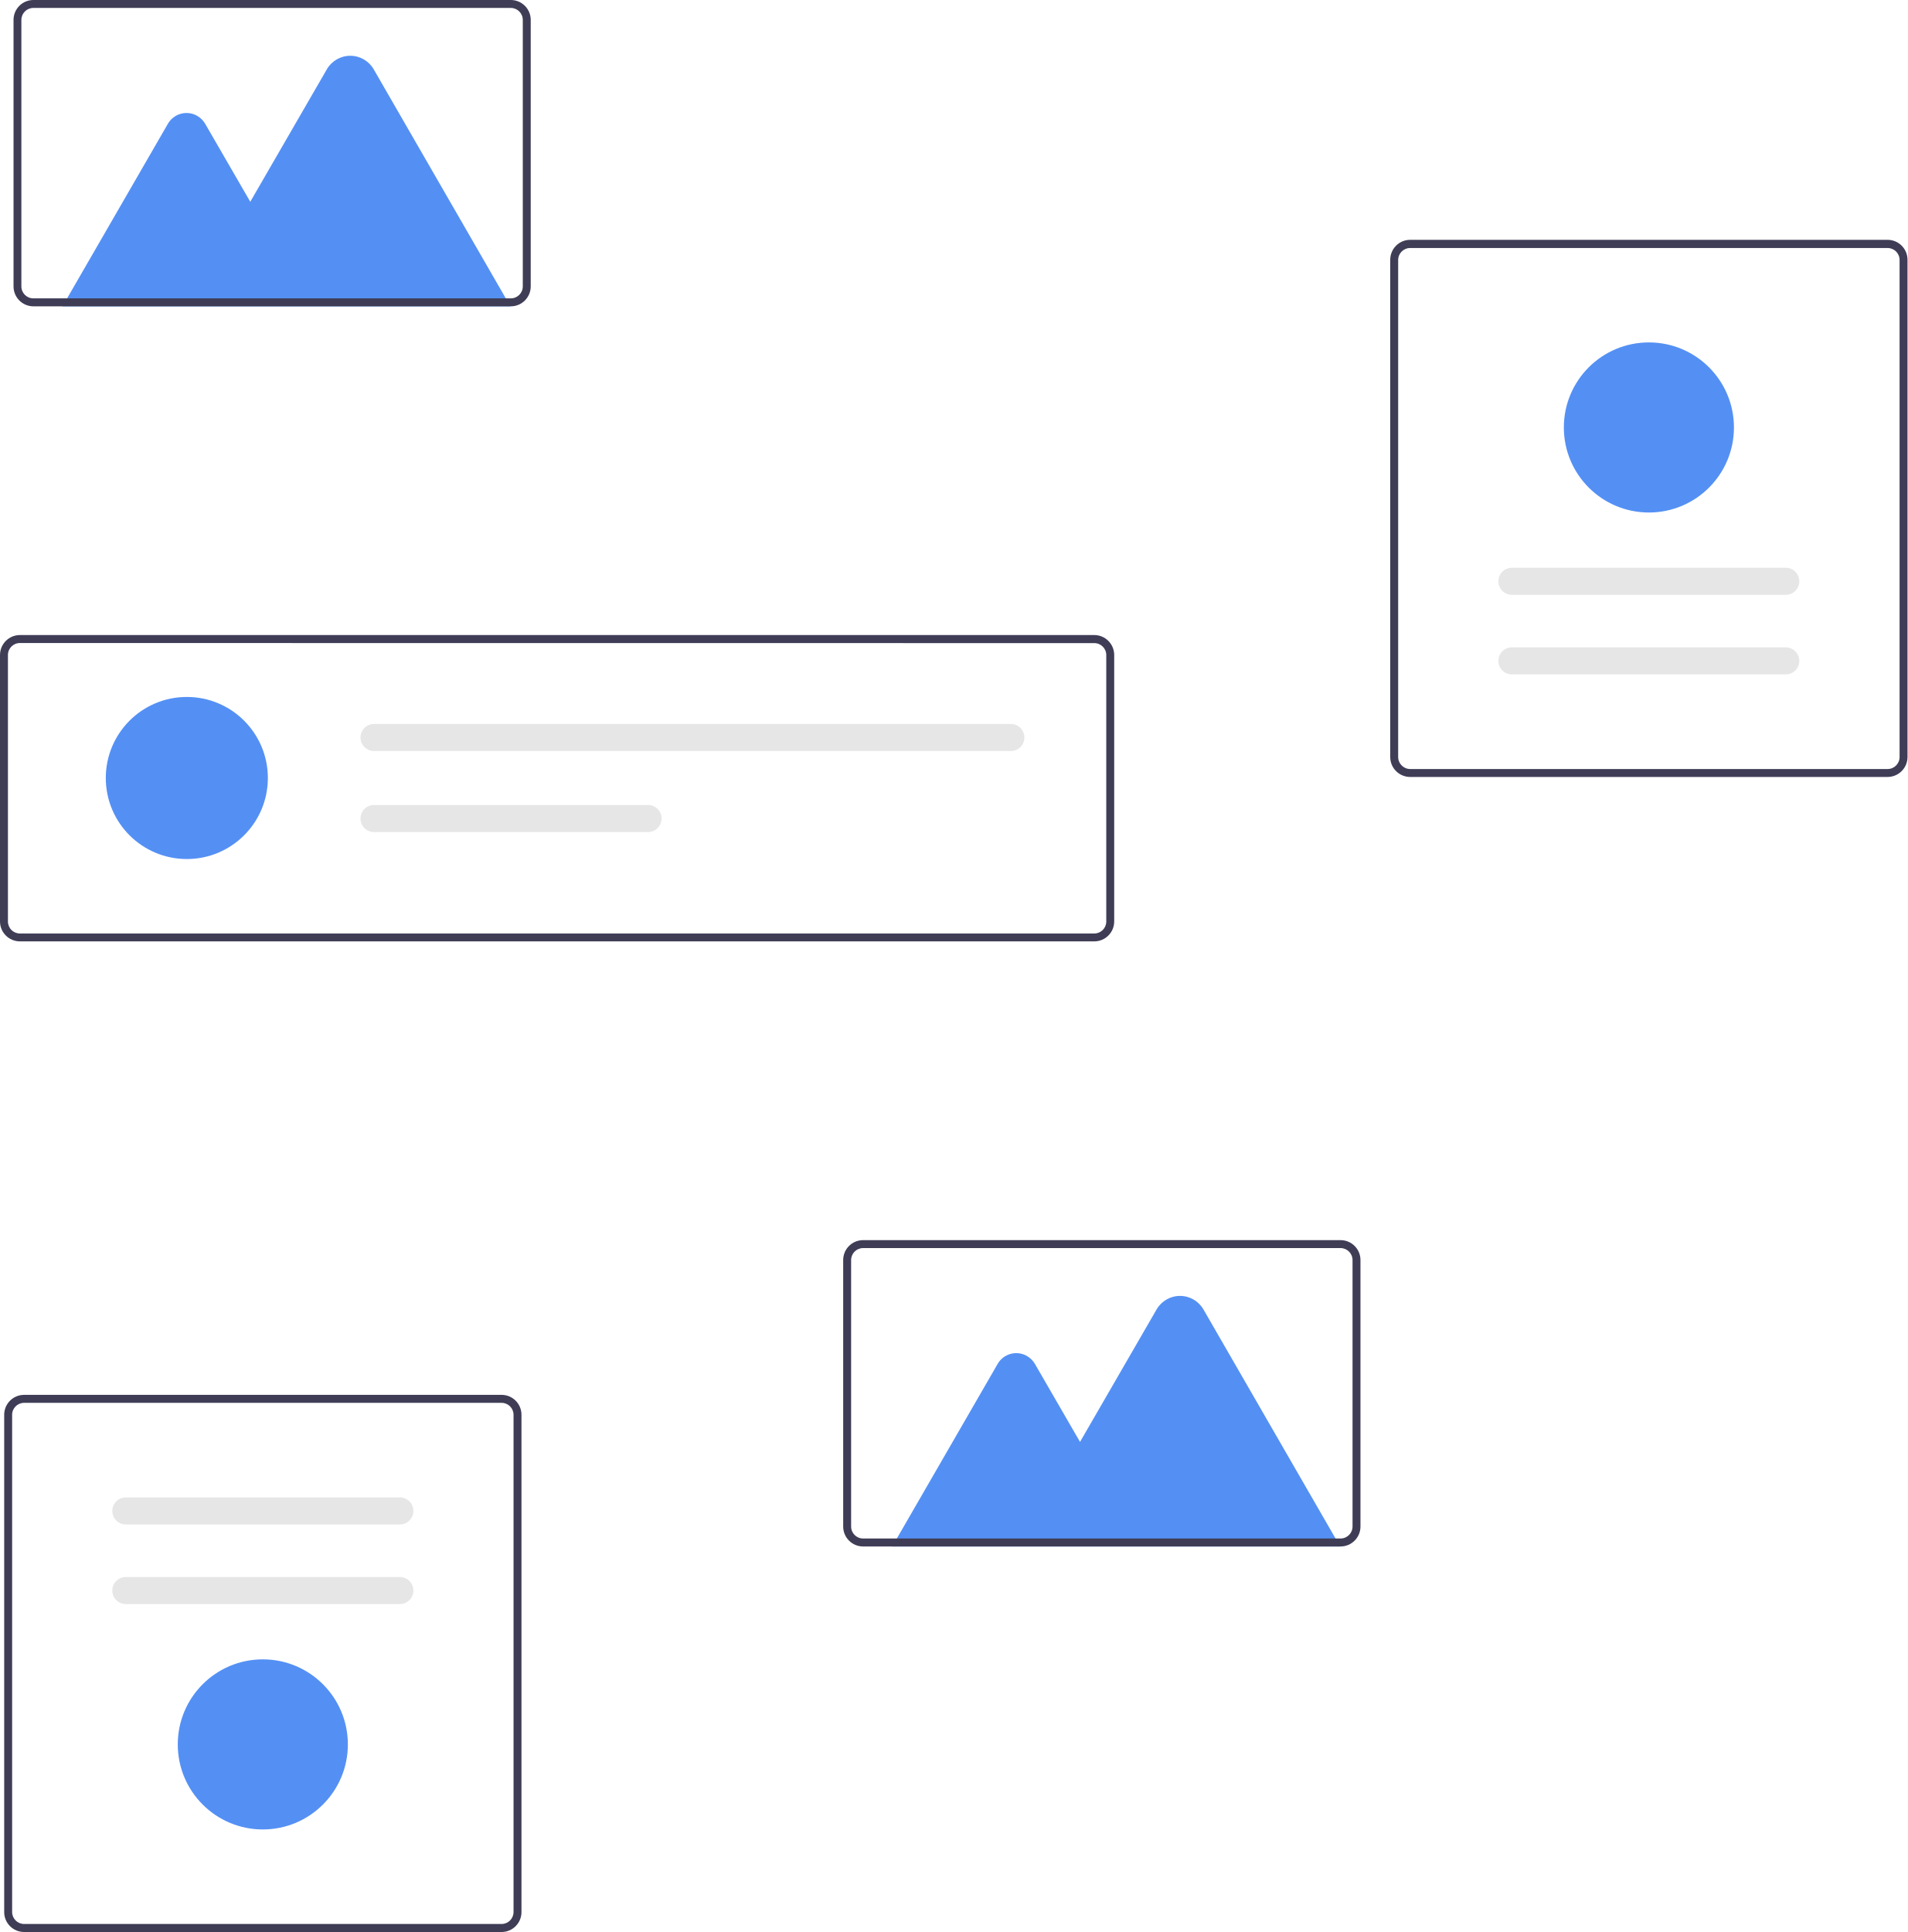
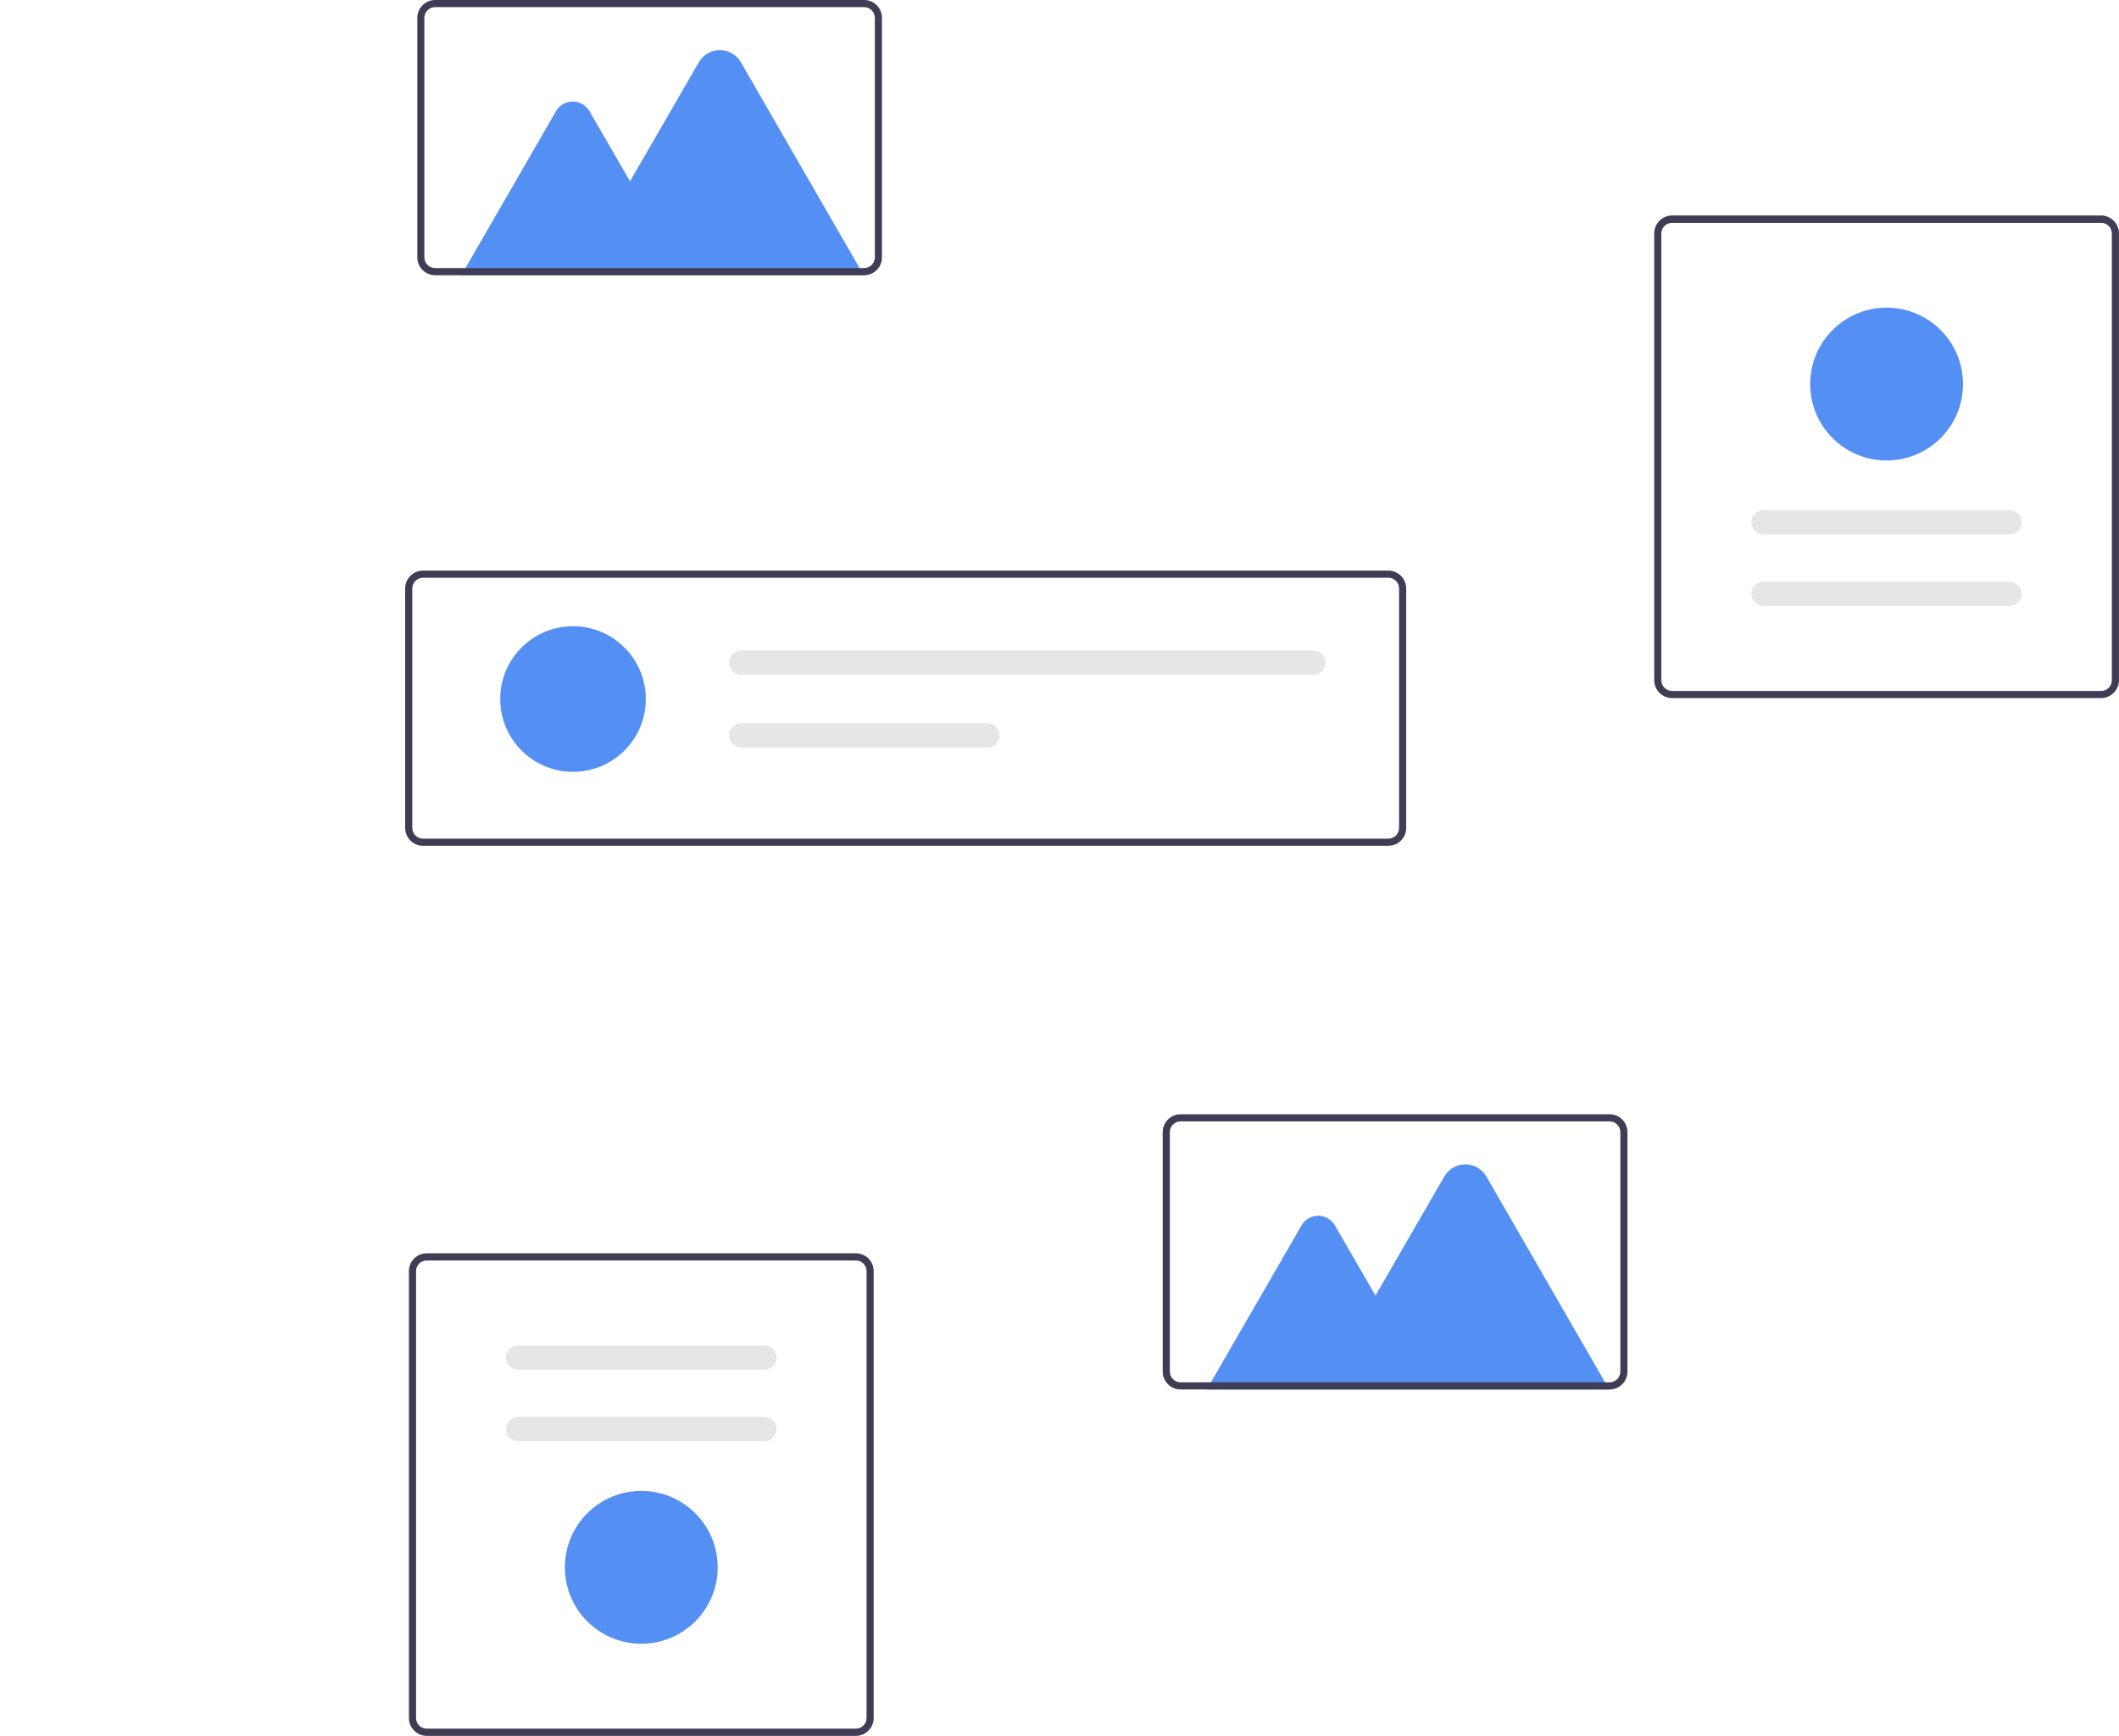
- <svg xmlns="http://www.w3.org/2000/svg" id="b61e48c1-5578-41dd-9a23-f8d90b26170f" viewBox="0 0 423.01 428.42">
+ <svg xmlns="http://www.w3.org/2000/svg" id="b61e48c1-5578-41dd-9a23-f8d90b26170f" viewBox="0 0 523.01 428.42">
  <defs>
    <style>.cls-1{fill:#3f3d56;}.cls-2{fill:#5490f4;}.cls-3{fill:#e6e6e6;}</style>
  </defs>
-   <path class="cls-1" d="M242.67,208.75H4.41A4.42,4.42,0,0,1,0,204.34v-59.1a4.43,4.43,0,0,1,4.41-4.42H242.67a4.43,4.43,0,0,1,4.41,4.42v59.1A4.42,4.42,0,0,1,242.67,208.75ZM4.41,142.59a2.65,2.65,0,0,0-2.65,2.65v59.1A2.65,2.65,0,0,0,4.41,207H242.67a2.65,2.65,0,0,0,2.65-2.64v-59.1a2.65,2.65,0,0,0-2.65-2.65Z" />
-   <circle class="cls-2" cx="41.43" cy="172.52" r="17.97" />
-   <path class="cls-3" d="M82.94,160.54a3,3,0,0,0,0,6H224.16a3,3,0,0,0,0-6H82.94Z" />
-   <path class="cls-3" d="M82.94,178.51a3,3,0,0,0,0,6h60.77a3,3,0,0,0,0-6Z" />
-   <path class="cls-1" d="M111.23,428.42H5.34A4.41,4.41,0,0,1,.93,424V313.72a4.41,4.41,0,0,1,4.41-4.41H111.23a4.41,4.41,0,0,1,4.41,4.41V424A4.41,4.41,0,0,1,111.23,428.42ZM5.34,311.08a2.65,2.65,0,0,0-2.65,2.64V424a2.65,2.65,0,0,0,2.65,2.64H111.23a2.65,2.65,0,0,0,2.65-2.64V313.72a2.65,2.65,0,0,0-2.65-2.64Z" />
-   <path class="cls-3" d="M27.9,332.05a3,3,0,0,0,0,6H88.67a3,3,0,0,0,0-6H27.9Z" />
-   <path class="cls-3" d="M27.9,349.7a3,3,0,1,0,0,6H88.67a3,3,0,0,0,0-6Z" />
-   <path class="cls-2" d="M58.29,405.68a18.86,18.86,0,1,1,18.85-18.86A18.86,18.86,0,0,1,58.29,405.68Z" />
-   <path class="cls-1" d="M312.7,53.18H418.59A4.43,4.43,0,0,1,423,57.6V167.88a4.43,4.43,0,0,1-4.42,4.41H312.7a4.42,4.42,0,0,1-4.41-4.41V57.6A4.43,4.43,0,0,1,312.7,53.18ZM418.59,170.53a2.65,2.65,0,0,0,2.65-2.65V57.6A2.64,2.64,0,0,0,418.59,55H312.7a2.65,2.65,0,0,0-2.65,2.65V167.88a2.67,2.67,0,0,0,2.65,2.65Z" />
-   <path class="cls-3" d="M396,149.55a3,3,0,1,0,0-6H335.27a3,3,0,1,0,0,6Z" />
-   <path class="cls-3" d="M396,131.9a3,3,0,0,0,0-6H335.27a3,3,0,1,0,0,6Z" />
-   <path class="cls-2" d="M365.65,75.93a18.86,18.86,0,1,1-18.86,18.85A18.85,18.85,0,0,1,365.65,75.93Z" />
-   <path class="cls-2" d="M297.19,342.94H197.85l23.38-40.49a4.76,4.76,0,0,1,6.52-1.75,4.81,4.81,0,0,1,1.75,1.75l10,17.29,17-29.41a6,6,0,0,1,10.35,0Z" />
-   <path class="cls-1" d="M297.28,342.93H191.39a4.42,4.42,0,0,1-4.41-4.42v-59.1a4.41,4.41,0,0,1,4.41-4.41H297.28a4.41,4.41,0,0,1,4.41,4.41v59.1A4.42,4.42,0,0,1,297.28,342.93ZM191.39,276.76a2.66,2.66,0,0,0-2.65,2.65v59.1a2.65,2.65,0,0,0,2.65,2.65H297.28a2.65,2.65,0,0,0,2.65-2.65v-59.1a2.66,2.66,0,0,0-2.65-2.65Z" />
-   <path class="cls-2" d="M113.19,67.94H13.85L37.23,27.45a4.76,4.76,0,0,1,6.52-1.75,4.81,4.81,0,0,1,1.75,1.75l10,17.29,17-29.41a6,6,0,0,1,10.35,0Z" />
-   <path class="cls-1" d="M113.28,67.93H7.39A4.42,4.42,0,0,1,3,63.51V4.41A4.41,4.41,0,0,1,7.39,0H113.28a4.41,4.41,0,0,1,4.41,4.41v59.1A4.42,4.42,0,0,1,113.28,67.93ZM7.39,1.76A2.66,2.66,0,0,0,4.74,4.41v59.1a2.65,2.65,0,0,0,2.65,2.65H113.28a2.65,2.65,0,0,0,2.65-2.65V4.41a2.66,2.66,0,0,0-2.65-2.65Z" />
+   <path class="cls-1" d="M342.67,208.75H104.41a4.42,4.42,0,0,1-4.41-4.41v-59.1a4.43,4.43,0,0,1,4.41-4.42H342.67a4.43,4.43,0,0,1,4.41,4.42v59.1A4.42,4.42,0,0,1,342.67,208.75ZM104.41,142.59a2.65,2.65,0,0,0-2.65,2.65v59.1a2.65,2.65,0,0,0,2.65,2.64H342.67a2.65,2.65,0,0,0,2.65-2.64v-59.1a2.65,2.65,0,0,0-2.65-2.65Z" />
+   <circle class="cls-2" cx="141.43" cy="172.52" r="17.97" />
+   <path class="cls-3" d="M182.94,160.54a3,3,0,0,0,0,6H324.16a3,3,0,0,0,0-6H182.94Z" />
+   <path class="cls-3" d="M182.94,178.51a3,3,0,0,0,0,6h60.77a3,3,0,0,0,0-6Z" />
+   <path class="cls-1" d="M211.23,428.42H105.34a4.41,4.41,0,0,1-4.41-4.41V313.72a4.41,4.41,0,0,1,4.41-4.41H211.23a4.41,4.41,0,0,1,4.41,4.41V424A4.41,4.41,0,0,1,211.23,428.42ZM105.34,311.08a2.65,2.65,0,0,0-2.65,2.64V424a2.65,2.65,0,0,0,2.65,2.64H211.23a2.65,2.65,0,0,0,2.65-2.64V313.72a2.65,2.65,0,0,0-2.65-2.64Z" />
+   <path class="cls-3" d="M127.9,332.05a3,3,0,0,0,0,6h60.77a3,3,0,0,0,0-6H127.9Z" />
+   <path class="cls-3" d="M127.9,349.7a3,3,0,1,0,0,6h60.77a3,3,0,0,0,0-6Z" />
+   <path class="cls-2" d="M158.29,405.68a18.86,18.86,0,1,1,18.85-18.86A18.86,18.86,0,0,1,158.29,405.68Z" />
+   <path class="cls-1" d="M412.7,53.18H518.59A4.43,4.43,0,0,1,523,57.6V167.88a4.43,4.43,0,0,1-4.42,4.41H412.7a4.42,4.42,0,0,1-4.41-4.41V57.6A4.43,4.43,0,0,1,412.7,53.18ZM518.59,170.53a2.65,2.65,0,0,0,2.65-2.65V57.6A2.64,2.64,0,0,0,518.59,55H412.7a2.65,2.65,0,0,0-2.65,2.65V167.88a2.67,2.67,0,0,0,2.65,2.65Z" />
+   <path class="cls-3" d="M496,149.55a3,3,0,1,0,0-6H435.27a3,3,0,1,0,0,6Z" />
+   <path class="cls-3" d="M496,131.9a3,3,0,0,0,0-6H435.27a3,3,0,1,0,0,6Z" />
+   <path class="cls-2" d="M465.65,75.93a18.86,18.86,0,1,1-18.86,18.85A18.85,18.85,0,0,1,465.65,75.93Z" />
+   <path class="cls-2" d="M397.19,342.94H297.85l23.38-40.49a4.76,4.76,0,0,1,6.52-1.75,4.81,4.81,0,0,1,1.75,1.75l10,17.29,17-29.41a6,6,0,0,1,10.35,0Z" />
+   <path class="cls-1" d="M397.28,342.93H291.39a4.42,4.42,0,0,1-4.41-4.42v-59.1a4.41,4.41,0,0,1,4.41-4.41H397.28a4.41,4.41,0,0,1,4.41,4.41v59.1A4.42,4.42,0,0,1,397.28,342.93ZM291.39,276.76a2.66,2.66,0,0,0-2.65,2.65v59.1a2.65,2.65,0,0,0,2.65,2.65H397.28a2.65,2.65,0,0,0,2.65-2.65v-59.1a2.66,2.66,0,0,0-2.65-2.65Z" />
+   <path class="cls-2" d="M213.19,67.94H113.85l23.38-40.49a4.76,4.76,0,0,1,6.52-1.75,4.81,4.81,0,0,1,1.75,1.75l10,17.29,17-29.41a6,6,0,0,1,10.35,0Z" />
+   <path class="cls-1" d="M213.28,67.93H107.39A4.42,4.42,0,0,1,103,63.51V4.41A4.41,4.41,0,0,1,107.39,0H213.28a4.41,4.41,0,0,1,4.41,4.41v59.1A4.42,4.42,0,0,1,213.28,67.93ZM107.39,1.76a2.66,2.66,0,0,0-2.65,2.65v59.1a2.65,2.65,0,0,0,2.65,2.65H213.28a2.65,2.65,0,0,0,2.65-2.65V4.41a2.66,2.66,0,0,0-2.65-2.65Z" />
</svg>
